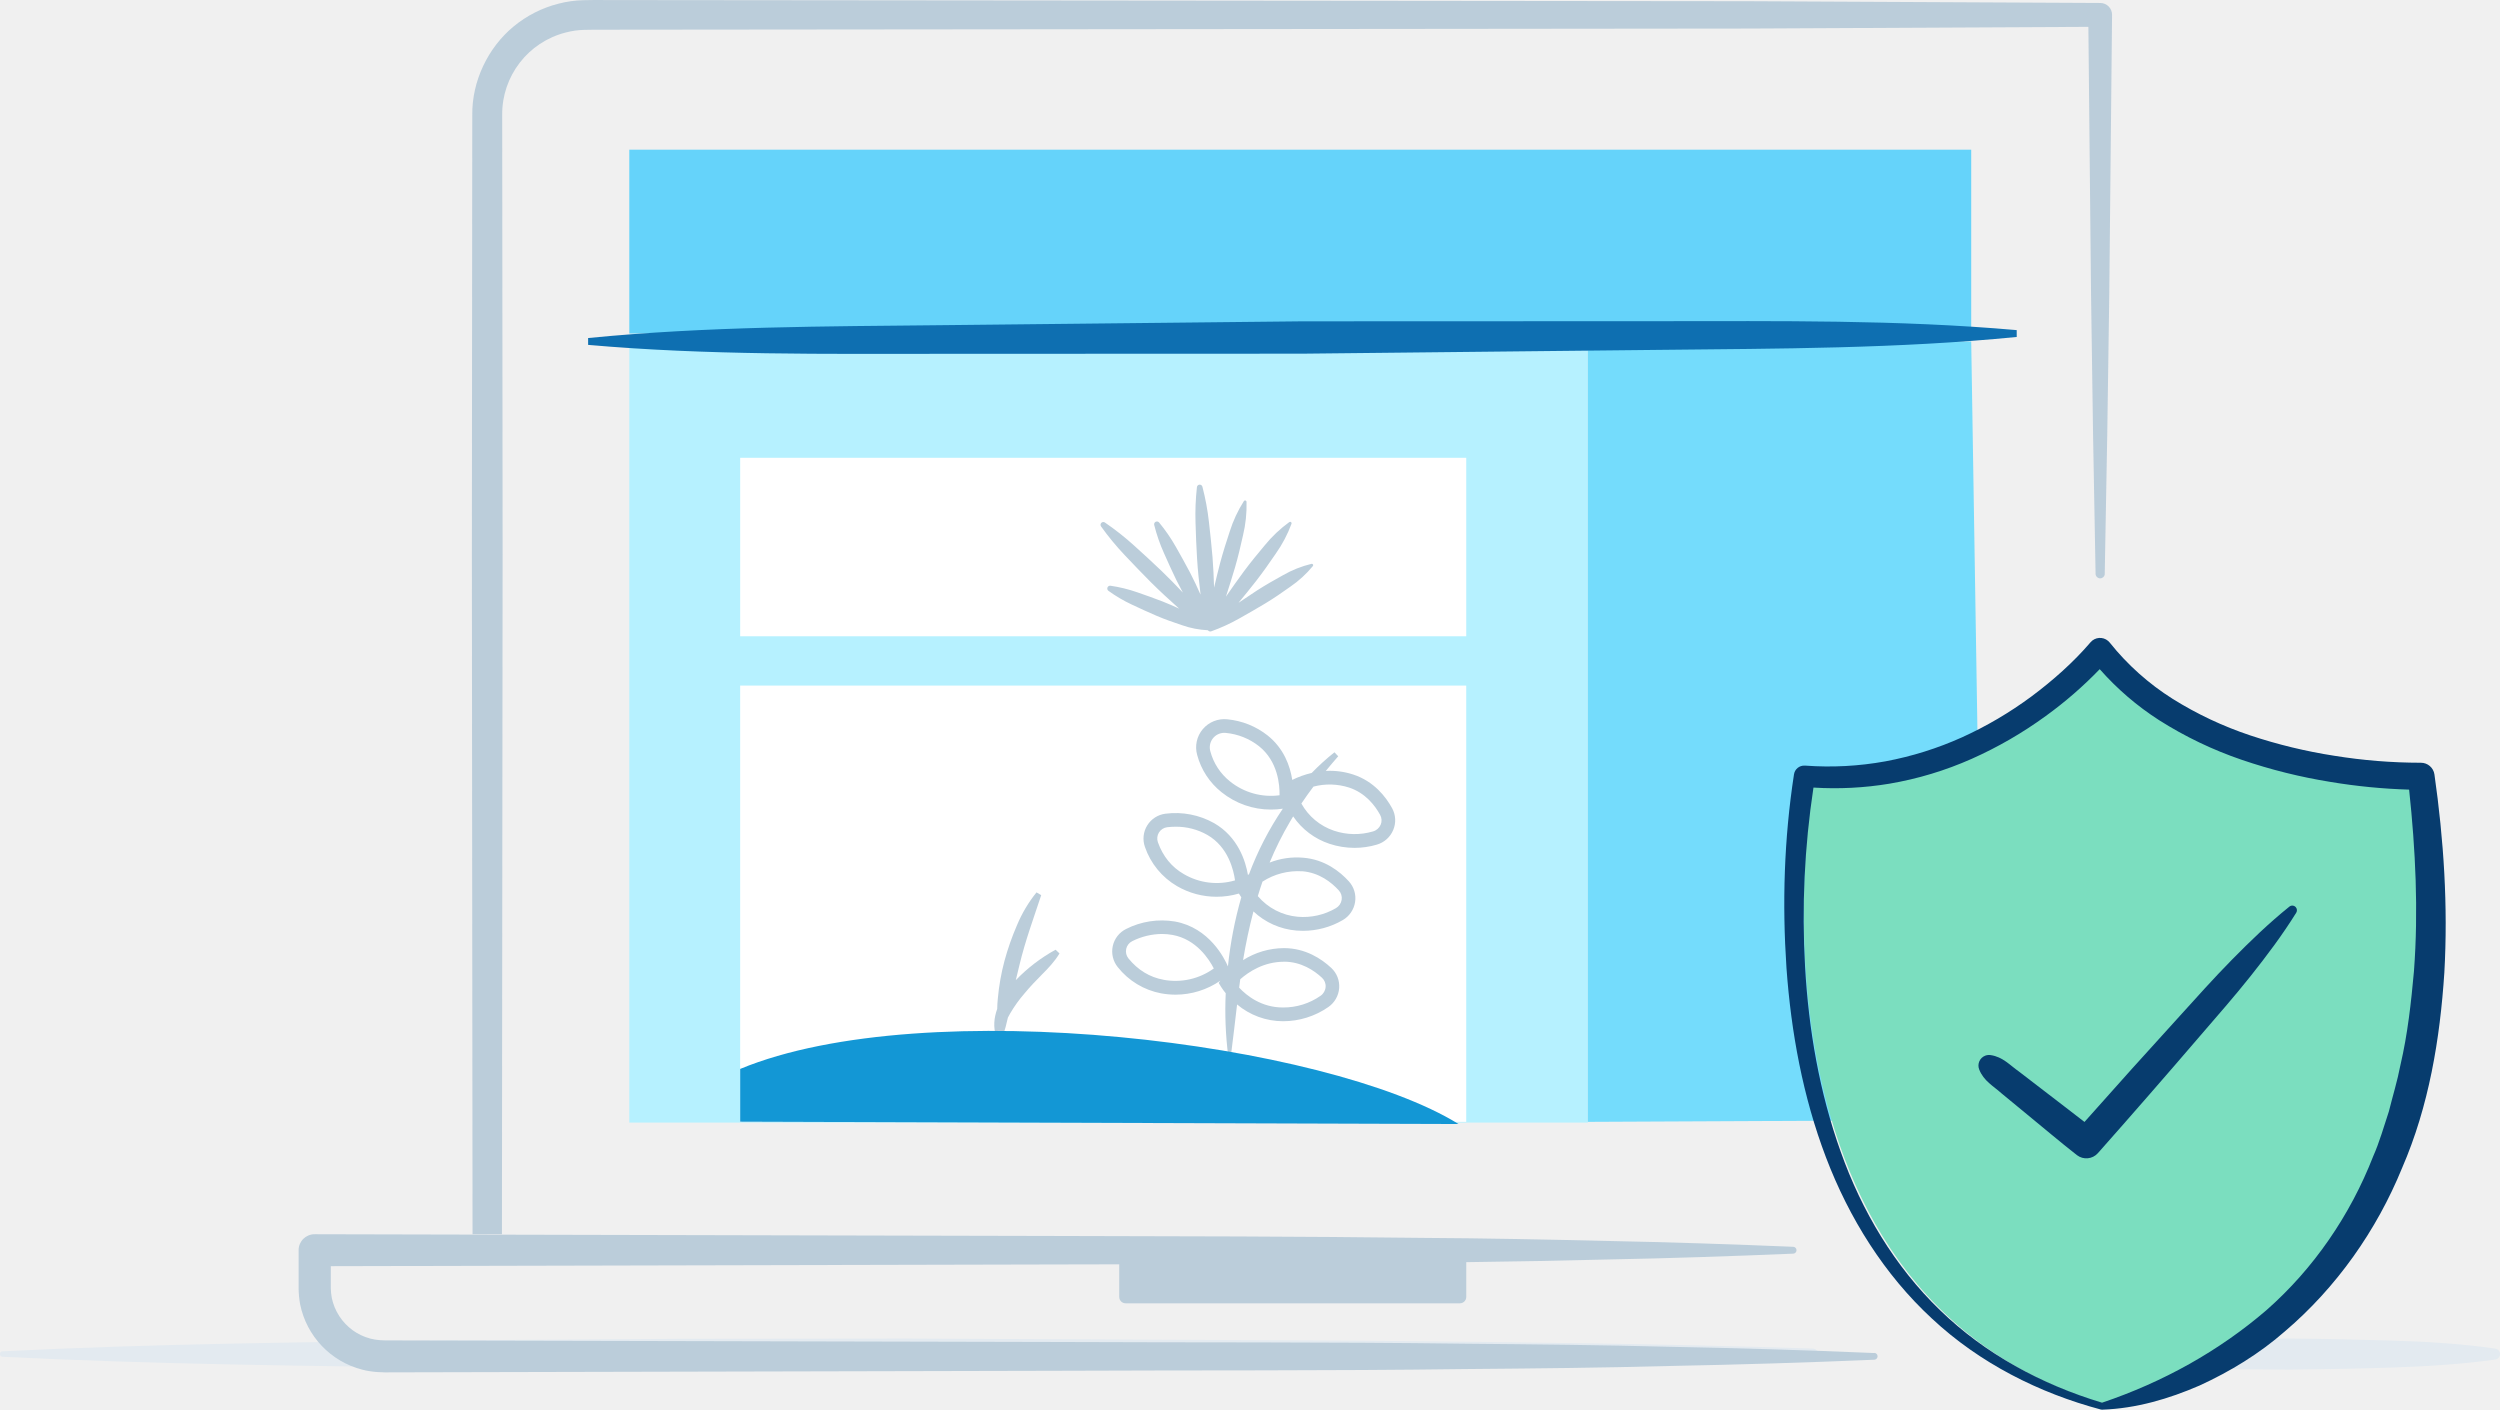
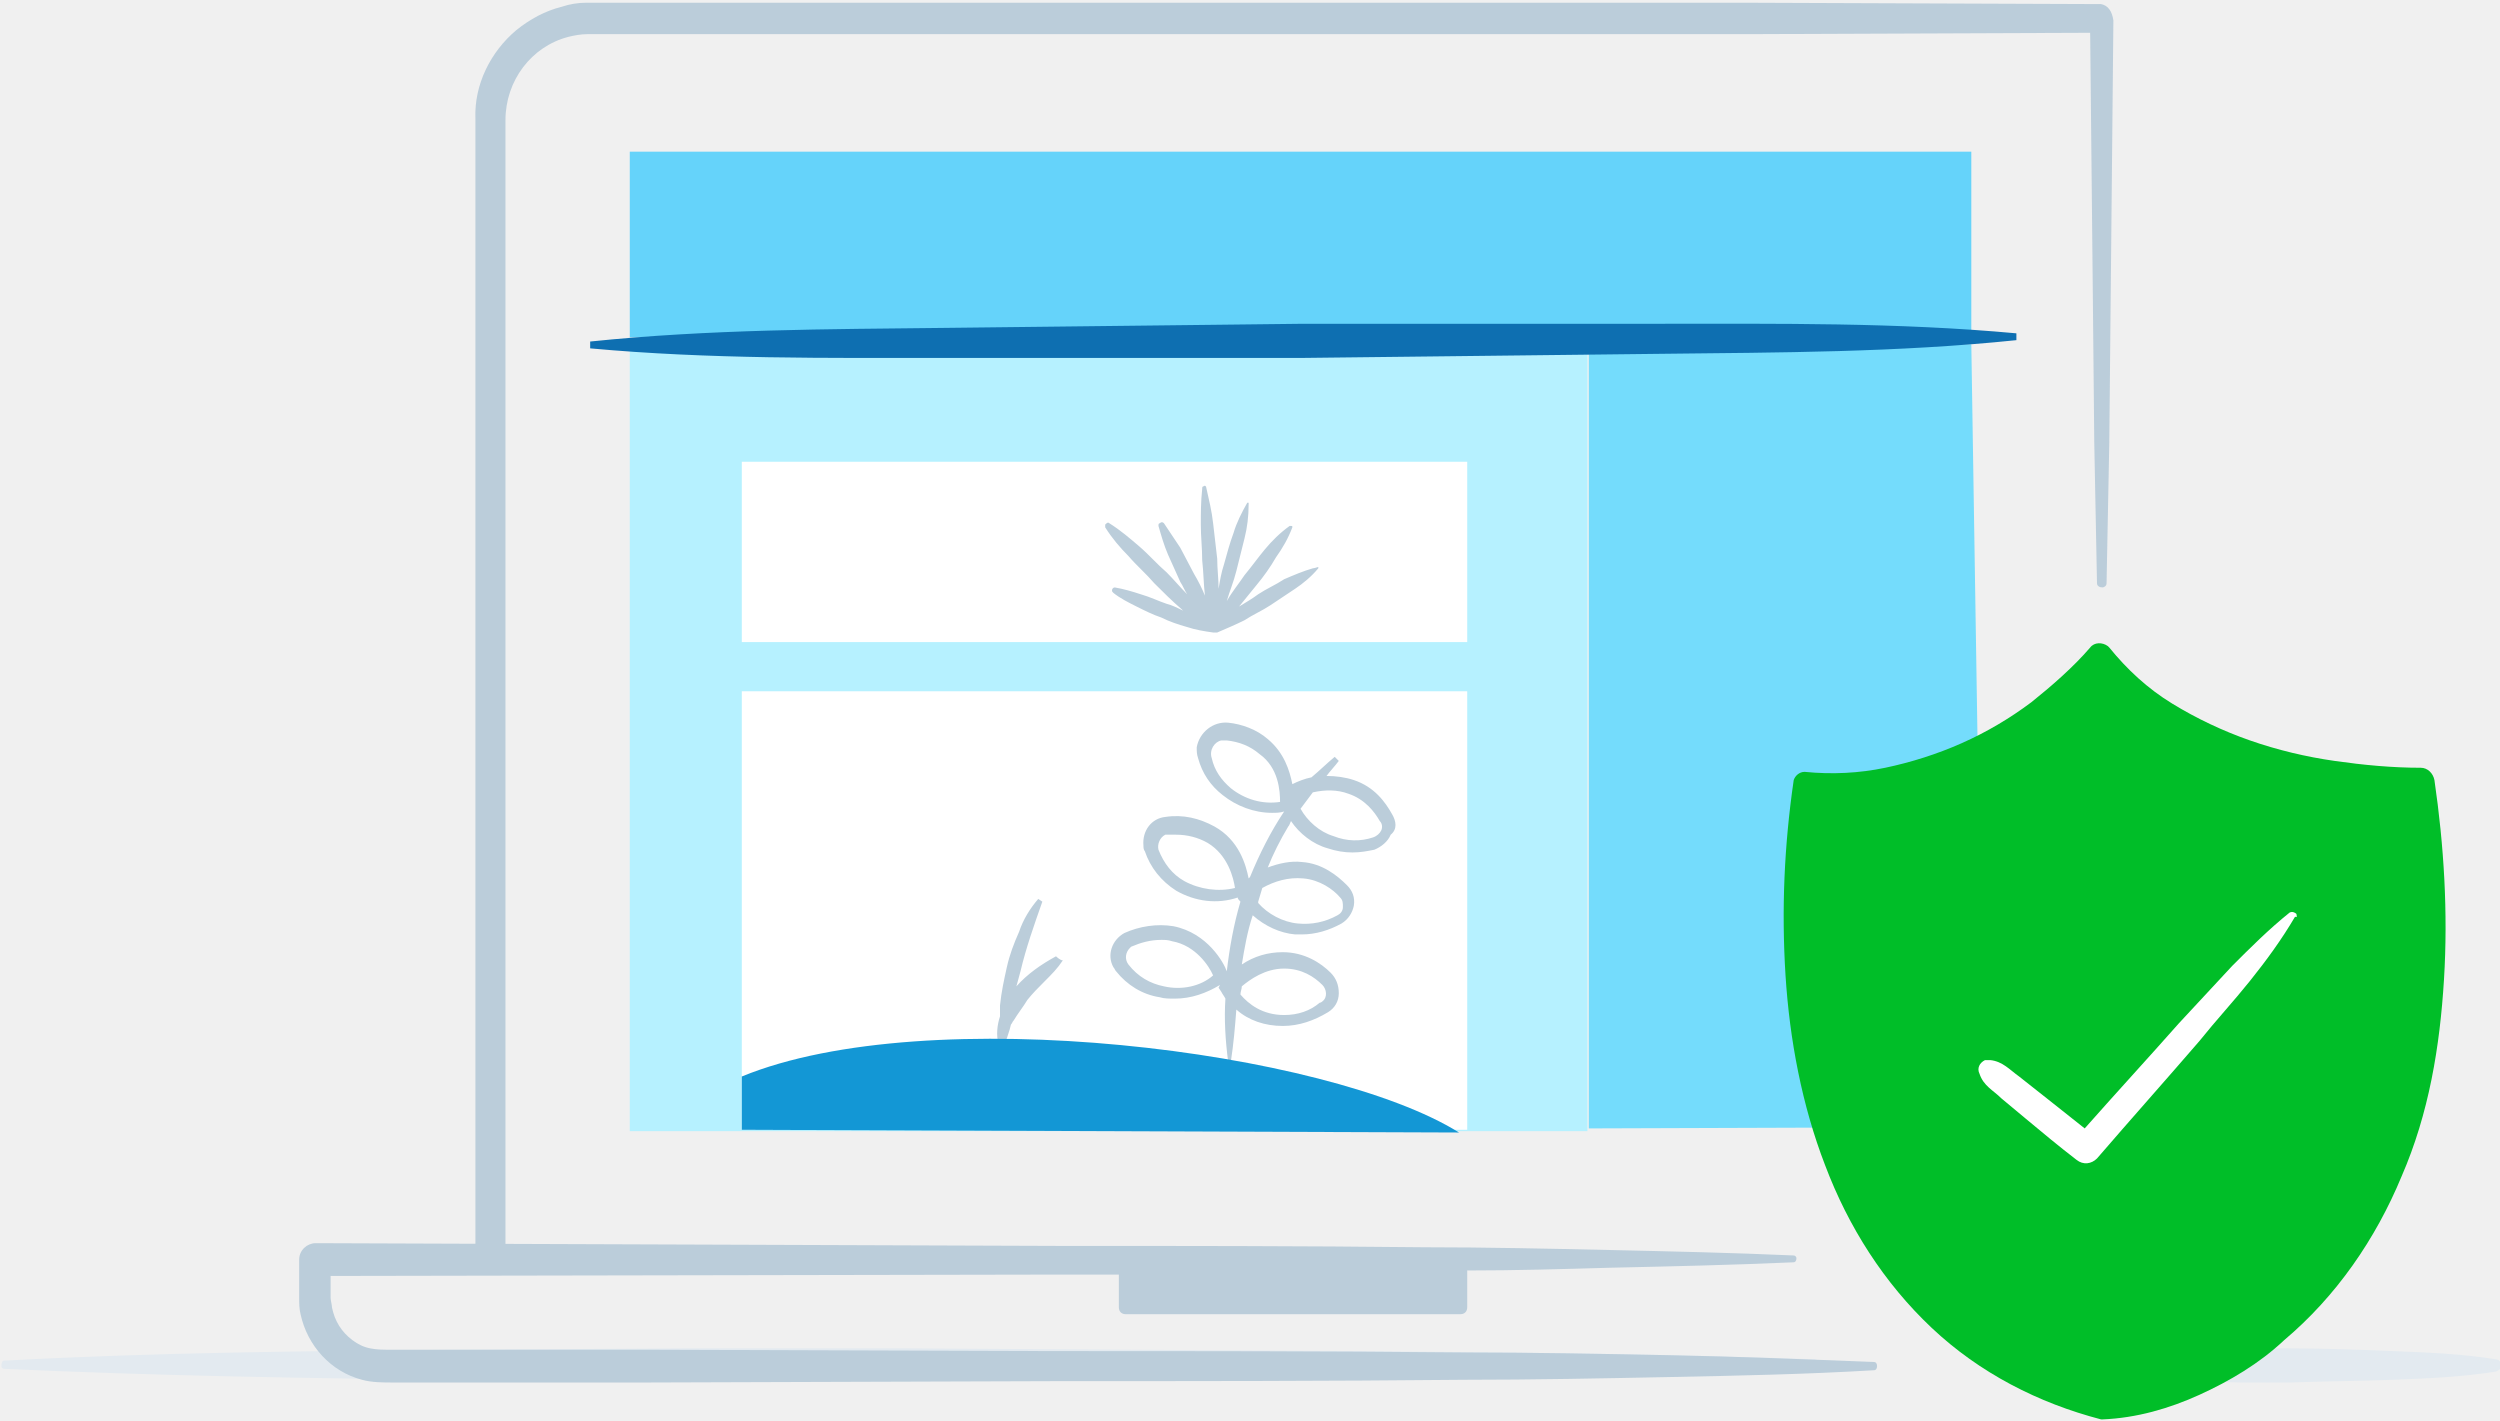
- <svg xmlns="http://www.w3.org/2000/svg" id="security" viewBox="0 0 1622.92 915.08">
-   <path d="M1732.85,2388.78c97.92-4.91,195.84-5.91,293.75-7.18l146.88-.94,146.88-.17,293.75,1.37c97.92.92,195.84,1.94,293.75,5.13a3.56,3.56,0,0,1,0,7.12c-97.92,3.19-195.84,4.21-293.75,5.13l-293.75,1.37-146.88-.17-146.88-.94c-97.92-1.27-195.84-2.27-293.75-7.18a1.78,1.78,0,0,1,0-3.56Z" transform="translate(-1731.16 -1511.55)" style="fill:#e3eaf0" />
-   <path d="M3085.81,2388.78c22.1-4.69,44.2-6.35,66.29-7.18l33.15-.94,33.15-.19c22.1.2,44.2.7,66.29,1.36s44.2,2,66.29,5.17a3.59,3.59,0,0,1,0,7.12c-22.1,3.12-44.2,4.41-66.29,5.17s-44.2,1.15-66.29,1.36l-33.15-.19-33.15-.94c-22.1-.83-44.2-2.49-66.29-7.18a1.82,1.82,0,0,1,0-3.56Z" transform="translate(-1731.16 -1511.55)" style="fill:#e3eaf0" />
-   <polyline points="408.52 728.75 408.52 219.08 1030.77 219.08 1030.77 728.75 442.16 728.75" style="fill:#b6f1ff" />
-   <polyline points="408.52 216.52 408.52 97.17 1279.65 97.17 1279.65 216.52 455.61 216.52" style="fill:#65d3fa" />
-   <polyline points="1279.65 221.65 1287.73 727.05 1030.77 728.28 1030.77 221.65 1279.65 221.65" style="fill:#74dcfc" />
-   <polyline points="908.48 728.28 480.49 728.28 480.49 445.05 951.83 445.05 951.83 728.28" style="fill:#fff" />
-   <polyline points="951.84 413.05 480.5 413.05 480.5 297.19 951.84 297.19 951.84 413.05" style="fill:#fff" />
-   <path d="M2582.59,1877.57a70,70,0,0,0-18.52,7.37c-5.74,3.15-11.4,6.41-16.91,9.93-4,2.61-8,5.31-12,8,3.92-4.74,7.81-9.52,11.59-14.37,4.4-5.71,8.57-11.6,12.62-17.57a84.41,84.41,0,0,0,10.21-19.4.94.94,0,0,0-1.42-1.08,84.46,84.46,0,0,0-15.93,15.06c-4.66,5.52-9.21,11.11-13.52,16.89-4,5.42-7.87,10.91-11.7,16.45,2.05-6.31,4-12.64,5.9-19,2-6.89,3.64-13.85,5.19-20.86a83.28,83.28,0,0,0,2.27-21.66,1,1,0,0,0-.42-.74.93.93,0,0,0-1.3.26,83.28,83.28,0,0,0-9.19,19.75c-2.27,6.8-4.42,13.64-6.27,20.56-1.38,5.26-2.65,10.55-3.89,15.84-.19-6.54-.49-13.08-1-19.6-.65-7.69-1.46-15.36-2.34-23a159.19,159.19,0,0,0-4.24-22.89,1.81,1.81,0,0,0-3.55.26,158.91,158.91,0,0,0-.91,23.26c.22,7.72.53,15.43,1,23.13s1.29,15.37,2.23,23l0,.35c-2.11-4.75-4.31-9.45-6.69-14.06-3-5.65-6.07-11.24-9.24-16.79a109.87,109.87,0,0,0-10.95-15.93,1.83,1.83,0,0,0-3.18,1.61,110,110,0,0,0,6.33,18.26c2.58,5.85,5.24,11.66,8,17.4,1.37,2.77,2.81,5.51,4.28,8.23-4.46-4.72-9-9.37-13.67-13.88q-8.78-8.38-17.82-16.49a174.84,174.84,0,0,0-19.15-15.13,1.81,1.81,0,0,0-2.49,2.54,174.71,174.71,0,0,0,15.54,18.83q8.32,8.84,16.87,17.46c5.74,5.7,11.69,11.19,17.74,16.58l.61.53c-3.57-1.64-7.17-3.22-10.81-4.66-5.47-2.11-11-4.09-16.55-6a93.11,93.11,0,0,0-17.26-4.22,1.84,1.84,0,0,0-1.34,3.3,93.15,93.15,0,0,0,15.32,9c5.31,2.51,10.64,4.94,16,7.24s10.93,4.24,16.5,6.09a58.34,58.34,0,0,0,16.7,3.26,1.79,1.79,0,0,0,.54.45h0a1.83,1.83,0,0,0,1.66.26,115.21,115.21,0,0,0,18-8.22c5.71-3.19,11.38-6.45,17-9.83s11-7.1,16.31-10.88a70.08,70.08,0,0,0,14.7-13.45,1,1,0,0,0,.18-.79A1,1,0,0,0,2582.59,1877.57Z" transform="translate(-1731.16 -1511.55)" style="fill:#bbcdda" />
-   <path d="M3040.35,1730.3c-77.24,7.62-154.53,7.52-231.81,8.37l-231.84,2.48-231.86.09c-77.28,0-154.56,1-231.89-5.8l0-4.45c77.24-7.63,154.53-7.52,231.81-8.37l231.84-2.48,231.85-.09c77.29,0,154.57-1,231.89,5.8Z" transform="translate(-1731.16 -1511.55)" style="fill:#0e6fb1" />
-   <path d="M2526.94,2192.53" transform="translate(-1731.16 -1511.55)" style="fill:none" />
-   <path d="M2416.41,2128.07a108.12,108.12,0,0,0-25.83,19.76c.78-3.32,1.59-6.64,2.41-9.95,3.65-15.31,9.09-30.08,14.09-45.21l-3.05-1.82a87.36,87.36,0,0,0-12.64,21.23,171.76,171.76,0,0,0-8.16,23.26,145.63,145.63,0,0,0-4.3,24.27q-.36,3.44-.42,6.92c-2.06,5.62-2.71,12-.64,17.72l1.78,0,.51-1.11c.08.36.15.71.24,1.07l1.78,0a114.27,114.27,0,0,0,3.27-12.06c.49-.93,1-1.86,1.52-2.79a85.84,85.84,0,0,1,9.34-13c3.48-4.21,7.33-8.25,11.35-12.28s8.1-8.27,11.29-13.59Z" transform="translate(-1731.16 -1511.55)" style="fill:#bbcdda" />
-   <path d="M2634.89,2036.25c-4.13-7.55-11.85-17.48-25.19-21.88a48.5,48.5,0,0,0-17.87-2.36q3.95-4.81,8.07-9.52l-2.46-2.57a154.24,154.24,0,0,0-14.76,13.39,58.27,58.27,0,0,0-12.63,4.53c-1.39-9-5.39-20.38-16-28.86a49.79,49.79,0,0,0-26.08-10.47,18.31,18.31,0,0,0-19.63,23.2,46,46,0,0,0,15.79,24.1,51.06,51.06,0,0,0,32.15,11.29,49.69,49.69,0,0,0,7.65-.58A202.44,202.44,0,0,0,2542,2079l-.71.55c-1.52-8.91-6.39-24.69-22-33.66a51.1,51.1,0,0,0-31.46-6.12,16.27,16.27,0,0,0-13.42,21.57,47.12,47.12,0,0,0,20.81,25.44,51,51,0,0,0,25.66,6.92,51.53,51.53,0,0,0,14.53-2.08c.39.65.9,1.47,1.56,2.42a258.62,258.62,0,0,0-8.68,44.87c-2.16-5.06-12-25.09-34.37-29.14a51.42,51.42,0,0,0-31.73,4.84,16.24,16.24,0,0,0-5.4,24.79,47,47,0,0,0,28.13,17,52.76,52.76,0,0,0,9.44.86,51.36,51.36,0,0,0,29-9.08l-1.08,1.45,1.58,2.57a38.91,38.91,0,0,0,3,4.13,236.53,236.53,0,0,0,1.59,40.51h1.78c1.48-11.15,2.67-22.22,4-33.23a46.41,46.41,0,0,0,29.76,10.89h.1a51.49,51.49,0,0,0,29.34-9.18h0a16.43,16.43,0,0,0,7.08-12.36,16.24,16.24,0,0,0-5.16-13.09c-6.28-5.86-16.7-12.83-30.7-12.83h-.09a49.83,49.83,0,0,0-26.44,7.8c1.75-10.67,4-21.24,6.73-31.63a46.19,46.19,0,0,0,27.93,12.43c1.41.11,2.81.17,4.21.17a51.23,51.23,0,0,0,25.76-6.92,16.44,16.44,0,0,0,8.09-11.76,16.21,16.21,0,0,0-4.07-13.46c-5.8-6.38-15.64-14.21-29.64-15.32a48.19,48.19,0,0,0-21.77,3.16,210.56,210.56,0,0,1,13.27-26.62c.65-1.13,1.34-2.24,2-3.36a46.09,46.09,0,0,0,23.62,17.8,51.7,51.7,0,0,0,16.25,2.63,51.11,51.11,0,0,0,14.44-2.09,16.48,16.48,0,0,0,10.65-9.51A16.23,16.23,0,0,0,2634.89,2036.25ZM2499.68,2079c-7.92-4.55-13.59-11.52-16.86-20.71a7.36,7.36,0,0,1,6.07-9.74,47.24,47.24,0,0,1,5.47-.32,40.87,40.87,0,0,1,20.54,5.31c13.68,7.86,17.11,23,18,29.53A42.24,42.24,0,0,1,2499.68,2079Zm-13.15,68.58c-9-1.62-16.65-6.28-22.82-13.85a7.36,7.36,0,0,1,2.44-11.2,43.84,43.84,0,0,1,19.27-4.68,38.72,38.72,0,0,1,6.93.63c15.51,2.81,23.8,15.93,26.77,21.77A42.59,42.59,0,0,1,2486.53,2147.61Zm78.11-11.73h.07c11.11,0,19.53,5.67,24.64,10.43a7.33,7.33,0,0,1,2.35,6,7.61,7.61,0,0,1-3.28,5.71,42,42,0,0,1-24.28,7.59H2564c-13.89,0-23.42-7.54-28.43-12.88q.35-2.73.72-5.45C2541.83,2142.38,2551.59,2135.91,2564.64,2135.88Zm11.85-58.72c11.11.89,19.06,7.25,23.78,12.44a7.28,7.28,0,0,1,1.85,6.11,7.59,7.59,0,0,1-3.74,5.42h0a41.91,41.91,0,0,1-24.81,5.58,38.41,38.41,0,0,1-25.86-13.39l.19-.66c.87-2.95,1.83-5.86,2.83-8.76A42.52,42.52,0,0,1,2576.49,2077.16Zm-14.69-49.32a42.33,42.33,0,0,1-32.17-9,37.16,37.16,0,0,1-12.76-19.53,9.43,9.43,0,0,1,9-12c.36,0,.71,0,1.07.06a40.94,40.94,0,0,1,21.49,8.59C2560.82,2005.78,2561.94,2021.27,2561.8,2027.84Zm65.66,19.07a7.63,7.63,0,0,1-4.94,4.39,42,42,0,0,1-25.4-.46,38.1,38.1,0,0,1-21.15-17.62q3.76-5.6,7.84-11a41.35,41.35,0,0,1,23.1.61c10.58,3.49,16.81,11.56,20.17,17.71A7.28,7.28,0,0,1,2627.46,2046.91Z" transform="translate(-1731.16 -1511.55)" style="fill:#bbcdda" />
-   <path d="M3094.45,1941.24s-68,84.2-185.54,74.21c0,0-62.77,336.74,193.13,409,0,0,249.46-34.58,199.57-409C3301.61,2015.44,3160.43,2026.31,3094.45,1941.24Z" transform="translate(-1731.16 -1511.55)" style="fill:#7bdebf" />
-   <path d="M3311.52,2014.29a8.85,8.85,0,0,0-8.81-7.59h-.07a353.62,353.62,0,0,1-56-4.51,335,335,0,0,1-54.69-13.24,235.57,235.57,0,0,1-50.35-23.71,164.39,164.39,0,0,1-40.83-36.49,8.54,8.54,0,0,0-1.09-1.14,8.1,8.1,0,0,0-11.42.89l-.09.11c-10.87,12.71-24.35,24.72-38.27,35.07a248.84,248.84,0,0,1-45.08,26.53,219.13,219.13,0,0,1-49.71,15.58,205.61,205.61,0,0,1-52,2.78l-.35,0a6.67,6.67,0,0,0-7,5.65c-6.45,41.94-7.69,83.76-4.88,125.67,3,41.77,10.63,83.53,25.62,122.93s37.81,76.07,68.82,104.71c30.85,28.87,69.46,48.34,109.75,59.07a2.21,2.21,0,0,0,.8.06h.1c21.95-.77,43.11-7,63.13-15.69,19.84-9.11,38.79-20.64,55.32-35.13,33.47-28.48,59.52-65.48,76.07-106,17.5-40.28,24.64-83.9,27.46-126.9C3320.38,2099.78,3317.57,2056.69,3311.52,2014.29Zm-13.26,127.38c-1.87,20.67-4.14,41.34-8.85,61.44-1.94,10.16-5,20-7.49,30-3.23,9.73-6,19.67-10.15,29.06-14.91,38.2-38.55,72.83-69.24,99.84-30.86,26.56-67.23,46.8-106.79,60.12-39.19-11.78-76-31.72-105.2-60.09-29.44-28.38-50.79-64.35-64.43-102.78-13.83-38.47-20.83-79.25-23.16-120.15a563.09,563.09,0,0,1,5.45-116.29,217.73,217.73,0,0,0,49.31-2.52,223.74,223.74,0,0,0,53.38-16.12,264.17,264.17,0,0,0,48.14-27.84,261.05,261.05,0,0,0,35-30.39,183.32,183.32,0,0,0,38.59,33.14,252,252,0,0,0,53.79,25.77,351.89,351.89,0,0,0,57.41,14.29,379.59,379.59,0,0,0,51.06,5C3299.26,2063.26,3301.16,2102.66,3298.25,2141.67Z" transform="translate(-1731.16 -1511.55)" style="fill:#073c6e" />
-   <polyline points="1288.48 689.57 1354.37 742.01 1488.41 590.51" style="fill:#7bdebf" />
-   <path d="M3221.58,2100.56a3,3,0,0,0-4.23-.46c-13.32,10.72-25.48,22.47-37.32,34.5s-23.06,24.62-34.38,37.1q-30.89,33.88-61.31,68.18c-8.57-6.71-17.29-13.24-25.88-19.92l-16.7-12.83c-5.77-4-10.37-9.51-18.42-10.66a7,7,0,0,0-3.44.39,6.88,6.88,0,0,0-3.94,8.89c2.93,7.59,9.31,10.84,14.52,15.57l16.25,13.39c10.88,8.87,21.55,18,32.61,26.64l.09.07a10,10,0,0,0,13.59-1.26q33.54-37.85,66.46-76.25c11-12.76,22.14-25.43,32.64-38.64s20.68-26.72,29.7-41.25A3,3,0,0,0,3221.58,2100.56Z" transform="translate(-1731.16 -1511.55)" style="fill:#073c6e" />
-   <path d="M2948,2389.9q-66.39-2.81-132.79-4.06c-44.26-1.17-88.52-1.6-132.79-2-88.52-1.19-177-.69-265.57-1.12l-265.57-.63-132.79-.31-33.2-.08c-6.11.06-9.51-.08-13.83-1.21a34.19,34.19,0,0,1-11.4-5.43,34.77,34.77,0,0,1-13.49-20.83,39.86,39.86,0,0,1-.67-6.32l0-8.16v-6.24l469.51-1.11,42.32-.09v21.17a4.14,4.14,0,0,0,4.14,4.14h217a4.14,4.14,0,0,0,4.14-4.14v-22.57c30.77-.36,61.54-1,92.31-1.75,40-.75,80-2.13,120-3.78a2.23,2.23,0,0,0,0-4.45c-40-1.65-80-3-120-3.78-40-.94-80-1.78-120-2-80-1-160-1.06-240-1.25l-479.92-1.13a10.36,10.36,0,0,0-10.39,10.34v0l0,16.6v8.44a60.74,60.74,0,0,0,1,10.17,55.07,55.07,0,0,0,40.13,42.31c6.39,1.81,14.17,1.92,19.1,1.81l33.2-.08,132.79-.31,265.57-.63c88.52-.43,177,.07,265.57-1.12,44.26-.37,88.52-.8,132.79-2q66.39-1.26,132.79-4.06a2.23,2.23,0,0,0,0-4.45Z" transform="translate(-1731.16 -1511.55)" style="fill:#bbcdda" />
-   <path d="M3094.63,1513.48h-.12l-228.26-1.15-228.26-.24-456.52-.45-57.07-.06c-4.89,0-9.22-.12-14.56.09a70.14,70.14,0,0,0-16.18,2.28,74.59,74.59,0,0,0-29,14.71c-16.85,13.9-27.16,35.68-26.91,57.5l-.06,57.07-.21,228.26.44,441.27H2057l.44-441.27-.21-228.26-.06-57.07a54.71,54.71,0,0,1,41.23-53.5,50.92,50.92,0,0,1,12-1.71c4.16-.2,9.35-.06,14-.11l57.07-.06,456.52-.45,228.26-.24,220.62-1.11,1.73,173.86,1.31,90.81,1.64,90.81a3,3,0,0,0,5.93,0l1.64-90.81,1.31-90.81,1.81-181.62v0A7.65,7.65,0,0,0,3094.63,1513.48Z" transform="translate(-1731.16 -1511.55)" style="fill:#bbcdda" />
-   <path d="M2211.66,2205.46c120.48-49.83,380.83-17.22,466.34,35.77l-466.34-1.51Z" transform="translate(-1731.16 -1511.55)" style="fill:#1397d5" />
+ <svg xmlns="http://www.w3.org/2000/svg" id="Layer_1" viewBox="0 0 183 104">
+   <style>.st0{fill:#e3eaf0}.st1{fill:#b6f1ff}.st2{fill:#65d3fa}.st3{fill:#74dcfc}.st4{fill:#fff}.st5{fill:#bbcdda}.st6{fill:#0e6fb1}.st7{fill:#00be28}.st8{fill:#1397d5}</style>
+   <path class="st0" d="M.3 99.6c11-.6 22.1-.7 33.1-.8l16.6-.1h16.6l33.1.2c11 .1 22.1.2 33.1.6.2 0 .4.2.4.4s-.2.4-.4.4c-11 .4-22.1.5-33.1.6l-33.1.2H50l-16.6-.1c-11-.1-22.1-.3-33.1-.8-.1 0-.2-.1-.2-.2 0-.3.1-.4.2-.4zm152.5 0c2.5-.5 5-.7 7.5-.8l3.7-.1h3.7c2.5 0 5 .1 7.5.2s5 .2 7.5.6c.2 0 .4.2.4.5 0 .2-.2.3-.4.4-2.5.4-5 .5-7.5.6-2.5.1-5 .1-7.5.2H164l-3.7-.1c-2.5-.1-5-.3-7.5-.8-.1 0-.2-.1-.2-.2 0-.4.1-.5.2-.5z" />
+   <path class="st1" d="M46.1 82.8V25h70.1v57.8H49.9" />
+   <path class="st2" d="M46.1 24.7V11.1h98.2v13.5H51.5" />
+   <path class="st3" d="M144.3 25.2l.9 57.3-28.9.1V25.2h28" />
+   <path class="st4" d="M102.5 82.7H54.3V50.6h53.1v32.1m0-35.7H54.3V33.8h53.1V47" />
+   <path class="st5" d="M96.1 41.6c-.7.2-1.4.5-2.1.8-.6.4-1.3.7-1.9 1.1-.4.3-.9.6-1.4.9.4-.5.9-1.1 1.3-1.6.5-.6 1-1.3 1.4-2 .5-.7.9-1.4 1.2-2.2 0-.1 0-.1-.1-.1h-.1c-.7.5-1.3 1.1-1.8 1.7-.5.6-1 1.3-1.5 1.9-.4.6-.9 1.2-1.3 1.9.2-.7.5-1.4.7-2.2l.6-2.4c.2-.8.3-1.6.3-2.5v-.1h-.1c-.4.7-.8 1.5-1 2.2-.3.8-.5 1.6-.7 2.3-.2.6-.3 1.2-.4 1.8 0-.7-.1-1.5-.1-2.2-.1-.9-.2-1.7-.3-2.6-.1-.9-.3-1.7-.5-2.6 0-.1-.1-.2-.2-.1-.1 0-.1.1-.1.2-.1.9-.1 1.8-.1 2.6 0 .9.1 1.7.1 2.6.1.9.1 1.7.2 2.6-.2-.5-.5-1.1-.8-1.6-.3-.6-.7-1.3-1-1.9l-1.2-1.8c-.1-.1-.2-.1-.3 0-.1 0-.1.1-.1.2.2.7.4 1.4.7 2.1.3.7.6 1.3.9 2 .2.3.3.6.5.9-.5-.5-1-1.1-1.5-1.6-.7-.6-1.3-1.3-2-1.9-.7-.6-1.4-1.2-2.2-1.7-.1-.1-.2 0-.3.1v.2c.5.8 1.1 1.5 1.7 2.1.6.7 1.3 1.3 1.9 2 .6.6 1.3 1.3 2 1.9l.1.1c-.4-.2-.8-.4-1.2-.5-.6-.2-1.2-.5-1.9-.7-.6-.2-1.3-.4-1.9-.5-.1 0-.2.1-.2.2s0 .1.1.2c.5.4 1.1.7 1.7 1 .6.3 1.2.6 1.8.8.6.3 1.2.5 1.9.7.6.2 1.2.3 1.9.4H89.1c.7-.3 1.4-.6 2-.9.6-.4 1.3-.7 1.9-1.1l1.8-1.2c.6-.4 1.2-.9 1.7-1.5v-.1c-.3.1-.4.1-.4.1z" />
+   <path class="st6" d="M147.6 24.9c-8.7.9-17.4.9-26.1 1l-26.1.3H69.3c-8.7 0-17.4.1-26.1-.7V25c8.7-.9 17.4-.9 26.1-1l26.1-.3h26.1c8.7 0 17.4-.1 26.1.7v.5z" />
+   <path class="st5" d="M77.3 70c-1.1.6-2.1 1.3-2.9 2.2l.3-1.1c.4-1.7 1-3.4 1.6-5.1l-.3-.2c-.6.7-1.1 1.5-1.4 2.4-.4.9-.7 1.7-.9 2.6-.2.9-.4 1.8-.5 2.8v.8c-.2.6-.3 1.4-.1 2h.2l.1-.1v.1h.2c.1-.5.3-.9.4-1.4.1-.1.1-.2.2-.3.3-.5.7-1 1-1.5.4-.5.8-.9 1.3-1.4.5-.5.9-.9 1.3-1.5-.2 0-.5-.3-.5-.3zm24.6-10.4c-.5-.9-1.3-2-2.8-2.5-.6-.2-1.3-.3-2-.3.3-.4.6-.7.9-1.1l-.3-.3c-.6.5-1.1 1-1.7 1.5-.5.1-1 .3-1.4.5-.2-1-.6-2.3-1.8-3.3-.8-.7-1.9-1.1-2.9-1.2-1.1-.1-2.1.7-2.3 1.8 0 .3 0 .5.1.8.3 1.1.9 2 1.8 2.7 1 .8 2.3 1.3 3.6 1.3.3 0 .6 0 .9-.1-1 1.5-1.8 3.1-2.5 4.8l-.1.1c-.2-1-.7-2.8-2.5-3.8-1.1-.6-2.3-.9-3.6-.7-1 .1-1.7 1-1.6 2.1 0 .1 0 .3.1.4.4 1.2 1.2 2.2 2.3 2.9 1.4.8 3 1 4.5.5 0 .1.1.2.2.3-.5 1.7-.8 3.4-1 5.1-.2-.6-1.4-2.8-3.9-3.3-1.2-.2-2.5 0-3.6.5-.9.5-1.3 1.6-.8 2.5.1.1.1.2.2.3.8 1 1.9 1.7 3.2 1.9.3.1.7.1 1.1.1 1.2 0 2.3-.4 3.3-1l-.1.2.2.3c.1.2.2.3.3.5-.1 1.5 0 3.1.2 4.6h.2c.2-1.3.3-2.5.4-3.8.9.8 2.1 1.2 3.4 1.2 1.2 0 2.3-.4 3.3-1 .5-.3.8-.8.8-1.4 0-.6-.2-1.1-.6-1.5-.7-.7-1.9-1.5-3.5-1.5-1.1 0-2.1.3-3 .9.2-1.2.4-2.4.8-3.6.9.8 2 1.3 3.1 1.4h.5c1 0 2-.3 2.9-.8.5-.3.8-.8.9-1.3.1-.6-.1-1.1-.5-1.5-.7-.7-1.8-1.6-3.3-1.7-.8-.1-1.7.1-2.5.4.4-1 .9-2 1.5-3 .1-.1.1-.2.2-.4.6.9 1.6 1.7 2.7 2 .6.2 1.2.3 1.8.3.6 0 1.1-.1 1.6-.2.5-.2 1-.6 1.2-1.1.5-.4.4-1 .1-1.5zm-15.2 4.9c-.9-.5-1.5-1.3-1.9-2.3-.1-.4.1-.9.5-1.1h.8c.8 0 1.6.2 2.3.6 1.5.9 1.9 2.6 2 3.3-1.2.3-2.6.1-3.7-.5zm-1.5 7.7c-1-.2-1.9-.7-2.6-1.6-.3-.4-.2-.9.1-1.2l.1-.1c.7-.3 1.4-.5 2.2-.5.3 0 .5 0 .8.1 1.7.3 2.7 1.8 3 2.5-.9.8-2.3 1.1-3.6.8zm8.8-1.3c1.3 0 2.2.6 2.8 1.2.3.3.4.9 0 1.2 0 0-.1.1-.2.1-.7.6-1.6.9-2.6.9-1.6 0-2.6-.8-3.2-1.5 0-.2.1-.4.1-.6.6-.5 1.7-1.3 3.1-1.3zm1.4-6.6c1.2.1 2.2.8 2.7 1.4.2.2.2.4.2.7 0 .3-.2.5-.4.6-.9.5-1.9.7-2.9.6-1.1-.1-2.2-.7-2.9-1.5V66c.1-.3.2-.7.3-1 .9-.5 1.9-.8 3-.7zm-1.7-5.6c-1.3.2-2.6-.2-3.6-1-.7-.6-1.2-1.3-1.4-2.2-.2-.6.2-1.2.7-1.3h.4c.9.1 1.7.4 2.4 1 1.4 1 1.5 2.7 1.5 3.5zm7.4 2.1c-.1.2-.3.4-.6.5-.9.3-1.9.3-2.9-.1-1-.3-1.9-1.1-2.4-2l.9-1.2c.9-.2 1.8-.2 2.6.1 1.2.4 1.9 1.3 2.3 2 .2.2.2.5.1.7z" />
+   <path class="st7" d="M178.2 57.1c-.1-.5-.5-.9-1-.9-2.1 0-4.2-.2-6.3-.5-2.1-.3-4.2-.8-6.2-1.5s-3.9-1.6-5.7-2.7c-1.8-1.1-3.3-2.5-4.6-4.1l-.1-.1c-.4-.3-1-.3-1.3.1-1.2 1.4-2.8 2.8-4.3 4-1.6 1.2-3.3 2.2-5.1 3-1.8.8-3.7 1.4-5.6 1.8-1.9.4-3.9.5-5.9.3-.4 0-.7.3-.8.6-.7 4.8-.9 9.5-.6 14.3.3 4.7 1.2 9.5 2.9 13.9 1.7 4.5 4.3 8.6 7.8 11.9 3.5 3.3 7.8 5.5 12.4 6.7h.1c2.5-.1 4.9-.8 7.1-1.8 2.2-1 4.4-2.3 6.2-4 3.8-3.2 6.7-7.4 8.6-12 2-4.6 2.8-9.5 3.1-14.4.3-4.9 0-9.8-.7-14.6z" />
+   <path class="st7" d="M145.3 78.3l7.4 5.9L167.8 67" />
+   <path class="st4" d="M168.1 66.9c-.1-.1-.3-.2-.5-.1-1.5 1.2-2.9 2.6-4.2 3.9l-3.9 4.2c-2.3 2.6-4.6 5.1-6.9 7.7-1-.8-1.9-1.5-2.9-2.3l-1.9-1.5c-.7-.5-1.2-1.1-2.1-1.2h-.4c-.4.2-.6.6-.4 1 .3.9 1 1.2 1.6 1.8l1.8 1.5c1.2 1 2.4 2 3.7 3 .5.4 1.1.3 1.5-.1 2.5-2.9 5-5.7 7.5-8.6 1.2-1.5 2.5-2.9 3.7-4.4s2.3-3 3.3-4.7c.2.1.1-.1.1-.2z" />
+   <path class="st5" d="M137.2 99.7c-5-.2-10-.4-15-.5-5-.1-10-.2-15-.2-10-.1-19.9-.1-29.9-.1l-29.9-.1H28.7c-.7 0-1.1 0-1.6-.1s-.9-.3-1.3-.6c-.8-.6-1.3-1.4-1.5-2.4 0-.2-.1-.5-.1-.7v-1.6l52.9-.1h4.8v2.4c0 .3.2.5.5.5h24.5c.3 0 .5-.2.5-.5V93c3.5 0 6.9-.1 10.4-.2 4.5-.1 9-.2 13.5-.4.1 0 .2-.1.2-.3 0-.1-.1-.2-.2-.2-4.5-.2-9-.3-13.5-.4-4.5-.1-9-.2-13.5-.2-9-.1-18-.1-27-.1L23.1 91c-.6 0-1.2.5-1.2 1.2V95c0 .4 0 .8.1 1.2.5 2.3 2.2 4.2 4.5 4.8.7.2 1.6.2 2.2.2h18.7l29.9-.1c10 0 19.9 0 29.9-.1 5 0 10-.1 15-.2s10-.2 15-.5c.1 0 .2-.1.2-.3 0-.2-.1-.3-.2-.3zM153.8.3L128 .2H42.9c-.6 0-1.2.1-1.8.3-1.2.3-2.3.9-3.3 1.7-1.9 1.6-3.1 4-3 6.5v82.5H37V8.8c0-2.9 1.9-5.4 4.6-6.1.4-.1.9-.2 1.4-.2h85.1l24.9-.1.2 19.7.1 10.3.2 10.3c0 .2.2.3.4.3.1 0 .3-.1.3-.3l.2-10.3.1-10.3.2-20.6c-.1-.7-.4-1.1-.9-1.2z" />
+   <path class="st8" d="M54.3 78.8c13.6-5.6 42.9-1.9 52.5 4.1l-52.5-.2v-3.9z" />
</svg>
